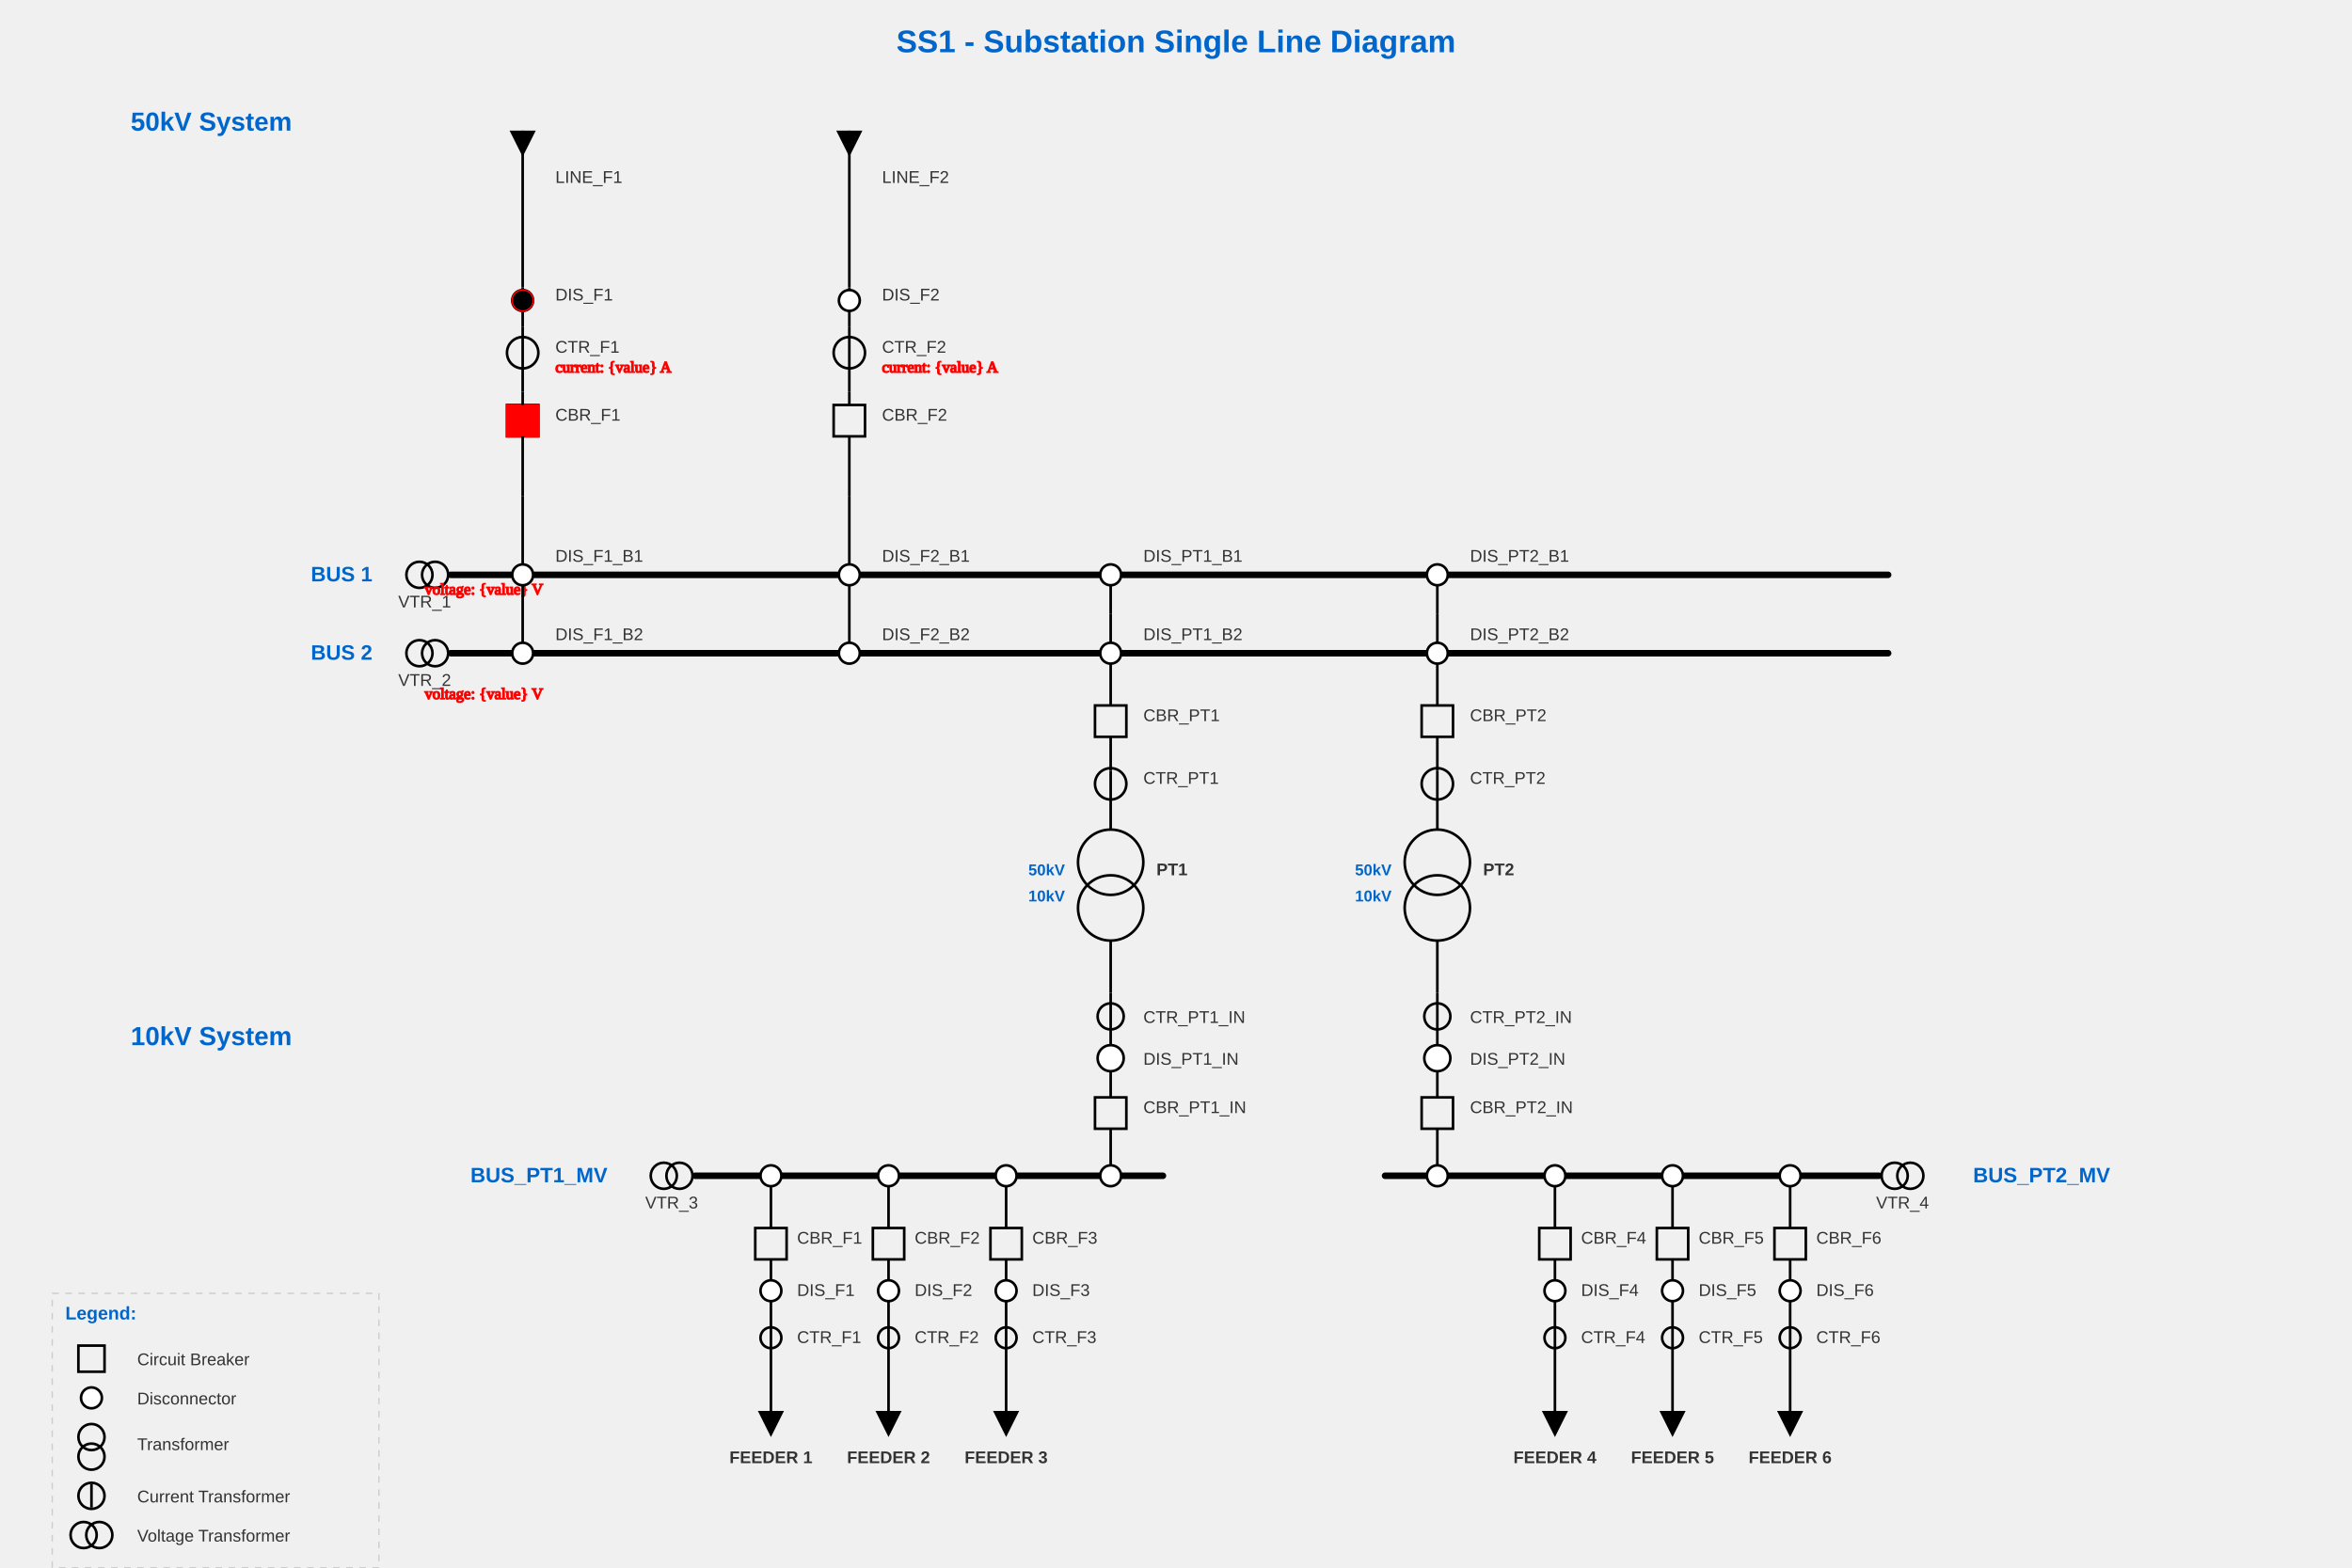
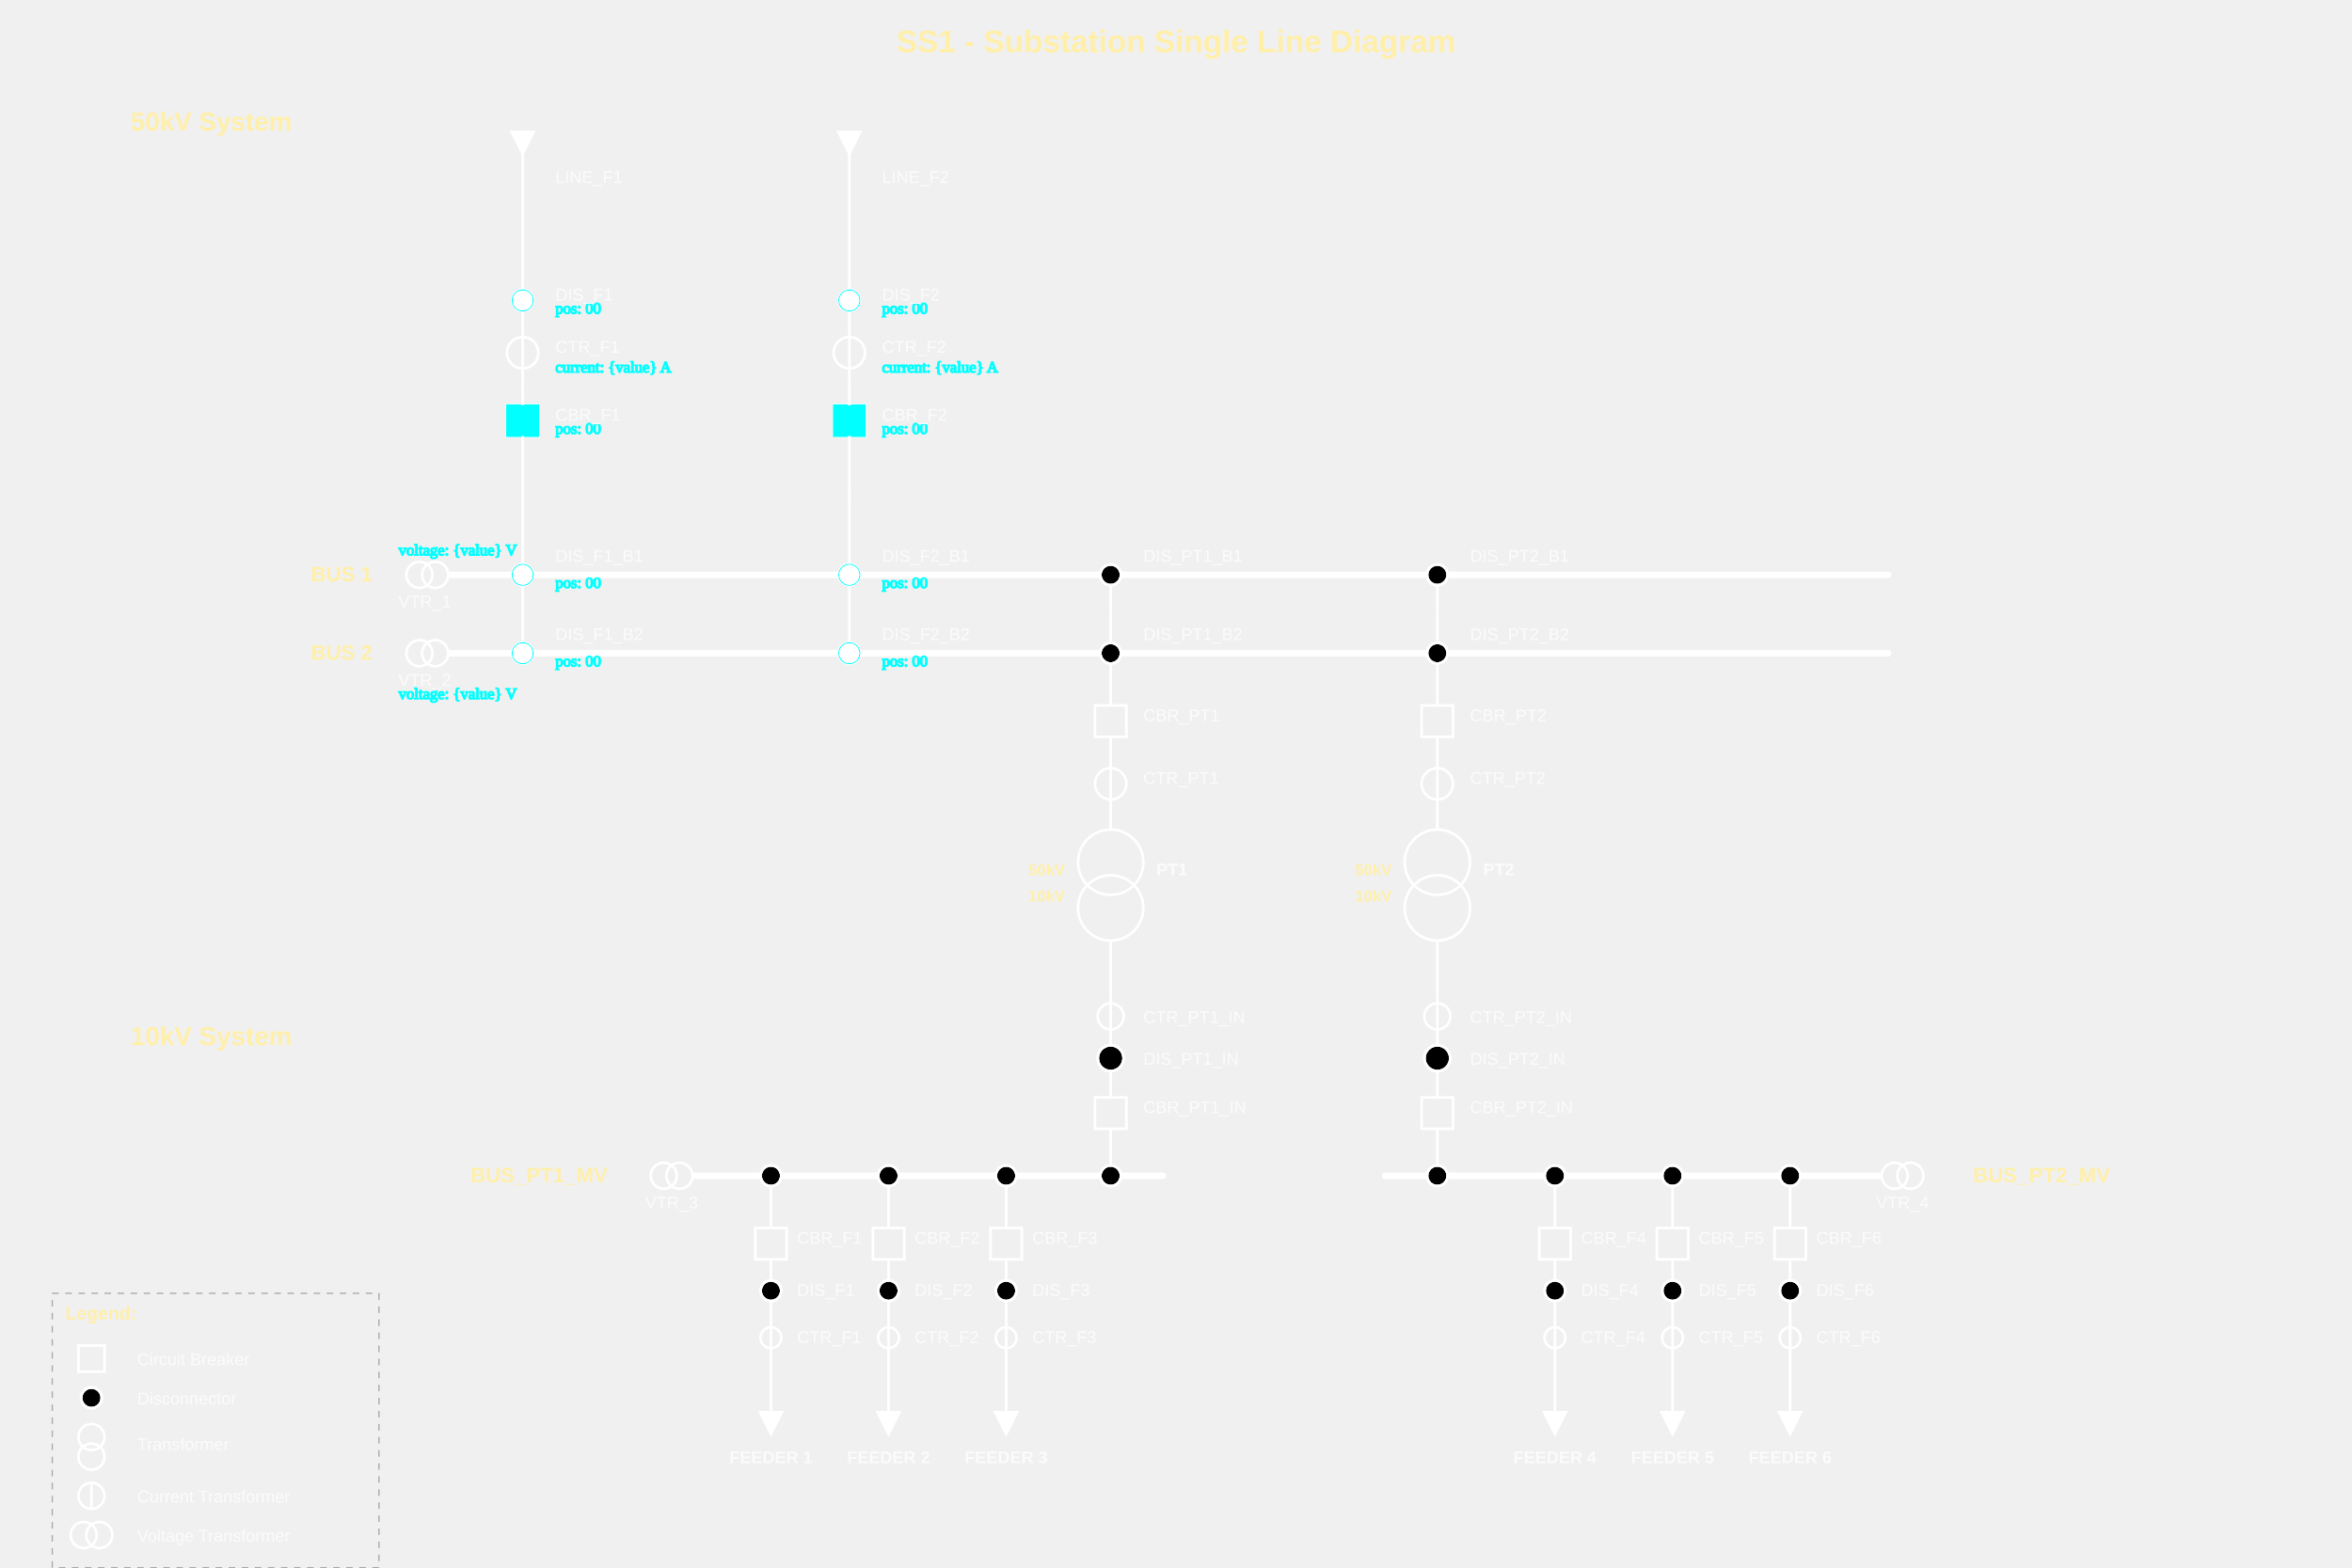
<svg xmlns="http://www.w3.org/2000/svg" viewBox="0 0 1800 1200">
  <defs>
    <style>
      /* Thickened lines for better visibility on SCADA screens */
      .conductor { stroke: black; stroke-width: 2; fill: none; }
      .busbar { stroke: black; stroke-width: 5; stroke-linecap: round; } 
      
      /* Improved Font Styles */
      .equipment-label { font-family: 'Segoe UI', Arial, sans-serif; font-size: 13px; fill: #333; text-anchor: start; alignment-baseline: middle; }
      .voltage-label { font-family: 'Segoe UI', Arial, sans-serif; font-size: 16px; font-weight: bold; fill: #0066cc; }
      
      /* Symbol Styles */
      .cbr { fill: none; stroke: black; stroke-width: 2; }
      .disconnector { fill: white; stroke: black; stroke-width: 2; }
      .transformer { fill: none; stroke: black; stroke-width: 2; }
    </style>
    <linearGradient id="diagSplit" gradientUnits="objectBoundingBox" x1="0%" y1="100%" x2="100%" y2="0%">
      <stop offset="49%" stop-color="white" />
      <stop offset="51%" stop-color="black" />
    </linearGradient>
    <linearGradient id="vertSplit" gradientUnits="objectBoundingBox" x1="0%" y1="0%" x2="100%" y2="0%">
      <stop offset="49%" stop-color="white" />
      <stop offset="51%" stop-color="black" />
    </linearGradient>
  </defs>
-   <g id="Layout_Metadata">
+   <g id="Layout_Metadata" style="filter: invert(1);">
    <text x="900" y="40" class="voltage-label" style="font-size: 24px; text-anchor: middle;">SS1 - Substation Single Line Diagram</text>
    <g id="Legend_Group" transform="translate(50, 1000)">
      <rect x="-10" y="-10" width="250" height="210" style="fill:none; stroke:#ccc; stroke-dasharray: 5,5;" />
      <text x="0" y="10" class="voltage-label" style="font-size: 14px;">Legend:</text>
      <rect x="10" y="30" width="20" height="20" class="cbr" />
      <text x="55" y="45" class="equipment-label">Circuit Breaker</text>
      <circle cx="20" cy="70" r="8" class="disconnector" />
      <text x="55" y="75" class="equipment-label">Disconnector</text>
      <circle cx="20" cy="100" r="10" class="transformer" />
      <circle cx="20" cy="115" r="10" class="transformer" />
      <text x="55" y="110" class="equipment-label">Transformer</text>
      <circle cx="20" cy="145" r="10" class="conductor" />
      <line x1="20" y1="136" x2="20" y2="154" class="conductor" />
      <text x="55" y="150" class="equipment-label">Current Transformer</text>
      <circle cx="26" cy="175" r="10" class="conductor" />
      <circle cx="14" cy="175" r="10" class="conductor" />
      <text x="55" y="180" class="equipment-label">Voltage Transformer</text>
    </g>
  </g>
-   <g id="Busbar_System_HV" transform="translate(345, 440)">
-     <g id="Bus_1_HV">
-       <line x1="0" y1="0" x2="1100" y2="0" class="busbar" />
-       <text x="-60" y="5" class="voltage-label" style="text-anchor:end;">BUS 1</text>
-       <circle cx="-12" cy="0" r="10" style="fill: none; stroke: black; stroke-width: 2;" />
-       <circle cx="-24" cy="0" r="10" style="fill: none; stroke: black; stroke-width: 2;" />
-       <text x="-20" y="25" class="equipment-label" style="text-anchor:middle;">VTR_1</text>
-       <text x="-20" y="15" id="iec61850://127.0.0.1:102/FEED1LD1/MMXU2.AvPhVPhs.mag.f" class="MEAS" data-text="Voltage: {value} V" fill="#ff0000" stroke="#ff0000" font-size="12">voltage: {value} V</text>
-     </g>
-     <g id="Bus_2_HV" transform="translate(0, 60)">
-       <line x1="0" y1="0" x2="1100" y2="0" class="busbar" />
-       <text x="-60" y="5" class="voltage-label" style="text-anchor:end;">BUS 2</text>
-       <circle cx="-12" cy="0" r="10" style="fill: none; stroke: black; stroke-width: 2;" />
-       <circle cx="-24" cy="0" r="10" style="fill: none; stroke: black; stroke-width: 2;" />
-       <text x="-20" y="25" class="equipment-label" style="text-anchor:middle;">VTR_2</text>
-       <text x="-20" y="35" id="iec61850://127.0.0.1:102/FEED1LD1/MMXU3.AvPhVPhs.mag.f" class="MEAS" data-text="Voltage: {value} V" fill="#ff0000" stroke="#ff0000" font-size="12">voltage: {value} V</text>
-     </g>
-   </g>
-   <g id="HV_System_50kV">
+   <g id="HV_System_50kV" style="filter: invert(1);">
+     <g id="Busbar_System_HV" transform="translate(345, 440)">
+       <g id="Bus_1_HV">
+         <line x1="0" y1="0" x2="1100" y2="0" class="busbar" />
+         <text x="-60" y="5" class="voltage-label" style="text-anchor:end;">BUS 1</text>
+         <circle cx="-12" cy="0" r="10" style="fill: none; stroke: black; stroke-width: 2;" />
+         <circle cx="-24" cy="0" r="10" style="fill: none; stroke: black; stroke-width: 2;" />
+         <text x="-20" y="25" class="equipment-label" style="text-anchor:middle;">VTR_1</text>
+         <text x="-40" y="-15" id="iec61850://127.0.0.1:2102/FEED1LD1/MMXU2.AvPhVPhs.mag.f" class="MEAS" data-text="Voltage: {value} V" fill="#ff0000" stroke="#ff0000" font-size="12">voltage: {value} V</text>
+       </g>
+       <g id="Bus_2_HV" transform="translate(0, 60)">
+         <line x1="0" y1="0" x2="1100" y2="0" class="busbar" />
+         <text x="-60" y="5" class="voltage-label" style="text-anchor:end;">BUS 2</text>
+         <circle cx="-12" cy="0" r="10" style="fill: none; stroke: black; stroke-width: 2;" />
+         <circle cx="-24" cy="0" r="10" style="fill: none; stroke: black; stroke-width: 2;" />
+         <text x="-20" y="25" class="equipment-label" style="text-anchor:middle;">VTR_2</text>
+         <text x="-40" y="35" id="iec61850://127.0.0.1:2102/FEED1LD1/MMXU3.AvPhVPhs.mag.f" class="MEAS" data-text="Voltage: {value} V" fill="#ff0000" stroke="#ff0000" font-size="12">voltage: {value} V</text>
+       </g>
+     </g>
    <text x="100" y="100" class="voltage-label" style="font-size: 20px;">50kV System</text>
    <g id="Incoming_Feeds_Group">
      <g id="Feed_1" transform="translate(400, 100)">
        <line x1="0" y1="0" x2="0" y2="120" class="conductor" />
        <path d="M -10,00 L 0,20 L 10,0" class="arrow" />
        <text x="25" y="40" class="equipment-label">LINE_F1</text>
        <line x1="0" y1="120" x2="0" y2="150" class="conductor" />
-         <circle cx="0" cy="130" r="8" class="disconnector" />
-         <circle cx="0" cy="130" r="8" id="iec61850://127.0.0.1:102/FEED1LD1/CSWI2.Pos" class="CSWI" stroke="#ff0000" fill="#000000" />
-         <circle cx="0" cy="130" r="8" id="iec61850://127.0.0.1:102/FEED1LD1/XSWI2.Pos.stVal" class="XSWI" stroke="#ff0000" fill="#000000">
-           <animate id="open" attributeName="fill" attributeType="XML" to="black" dur="100ms" fill="freeze" />
-           <animate id="transition" attributeName="fill" attributeType="XML" to="url(#vertSplit)" dur="10ms" fill="freeze" />
-           <animate id="close" attributeName="fill" attributeType="XML" to="white" dur="100ms" fill="freeze" />
-           <animate id="error" attributeName="fill" attributeType="XML" to="red" dur="10ms" fill="freeze" />
-         </circle>
-         <text x="25" y="130" class="equipment-label">DIS_F1</text>
-         <text x="25" y="140" id="iec61850://127.0.0.1:102/FEED1LD1/XSWI2.Pos.stVal" class="MEAS" data-text="DIS: QB1={value}" fill="#ff0000" stroke="#ff0000" font-size="12" />
+         <g id="FEED1LD1_SWI2">
+           <circle cx="0" cy="130" r="8" class="disconnector" />
+           <circle cx="0" cy="130" r="8" id="iec61850://127.0.0.1:2102/FEED1LD1/CSWI2.Pos" class="CSWI" stroke="#ff0000" fill="#000000" />
+           <circle cx="0" cy="130" r="8" id="iec61850://127.0.0.1:2102/FEED1LD1/XSWI2.Pos.stVal" class="XSWI" stroke="#ff0000" fill="#000000">
+             <animate id="open" attributeName="fill" attributeType="XML" to="black" dur="100ms" fill="freeze" />
+             <animate id="transition" attributeName="fill" attributeType="XML" to="url(#vertSplit)" dur="10ms" fill="freeze" />
+             <animate id="close" attributeName="fill" attributeType="XML" to="white" dur="100ms" fill="freeze" />
+             <animate id="error" attributeName="fill" attributeType="XML" to="red" dur="10ms" fill="freeze" />
+           </circle>
+           <text x="25" y="140" id="iec61850://127.0.0.1:2102/FEED1LD1/XSWI2.Pos.stVal" class="MEAS" data-text="DIS: QB1={value}" fill="#ff0000" stroke="#ff0000" font-size="12">pos: 00</text>
+           <text x="25" y="130" class="equipment-label">DIS_F1</text>
+         </g>
        <circle cx="0" cy="170" r="12" class="conductor" />
        <line x1="0" y1="150" x2="0" y2="200" class="conductor" />
        <text x="25" y="170" class="equipment-label">CTR_F1</text>
-         <text x="25" y="185" id="iec61850://127.0.0.1:102/FEED1LD1/MMXU1.AvAPhs.mag.f" class="MEAS" data-text="Current: {value} A" fill="#ff0000" stroke="#ff0000" font-size="12">current: {value} A</text>
-         <rect x="-12" y="210" width="24" height="24" class="cbr" />
-         <rect x="-12" y="210" width="24" height="24" id="iec61850://127.0.0.1:102/FEED1LD1/XCBR1.Pos.stVal" class="XCBR" stroke-width="1.5" stroke="#ff0000" fill="#ff0000">
-           <animate id="open" attributeName="fill" attributeType="XML" to="black" dur="100ms" fill="freeze" />
-           <animate id="transition" attributeName="fill" attributeType="XML" to="url(#diagSplit)" dur="10ms" fill="freeze" />
-           <animate id="close" attributeName="fill" attributeType="XML" to="white" dur="100ms" fill="freeze" />
-           <animate id="error" attributeName="fill" attributeType="XML" to="red" dur="10ms" fill="freeze" />
-         </rect>
-         <rect x="-12" y="210" width="24" height="24" id="iec61850://127.0.0.1:102/FEED1LD1/CSWI1.Pos" class="CSWI" stroke-width="1.5" stroke="none" fill="none" />
+         <g id="FEED1LD1_CTR">
+           <text x="25" y="185" id="iec61850://127.0.0.1:2102/FEED1LD1/MMXU1.AvAPhs.mag.f" class="MEAS" data-text="Current: {value} A" fill="#ff0000" stroke="#ff0000" font-size="12">current: {value} A</text>
+         </g>
+         <g id="FEED1LD1_CBR1">
+           <rect x="-12" y="210" width="24" height="24" class="cbr" />
+           <rect x="-12" y="210" width="24" height="24" id="iec61850://127.0.0.1:2102/FEED1LD1/CSWI1.Pos" class="CSWI" stroke-width="1.5" stroke="none" fill="none" />
+           <rect x="-12" y="210" width="24" height="24" id="iec61850://127.0.0.1:2102/FEED1LD1/XCBR1.Pos.stVal" class="XCBR" stroke-width="1.5" stroke="#ff0000" fill="#ff0000">
+             <animate id="open" attributeName="fill" attributeType="XML" to="black" dur="100ms" fill="freeze" />
+             <animate id="transition" attributeName="fill" attributeType="XML" to="url(#diagSplit)" dur="10ms" fill="freeze" />
+             <animate id="close" attributeName="fill" attributeType="XML" to="white" dur="100ms" fill="freeze" />
+             <animate id="error" attributeName="fill" attributeType="XML" to="red" dur="10ms" fill="freeze" />
+           </rect>
+           <text x="25" y="232" id="iec61850://127.0.0.1:2102/FEED1LD1/XCBR1.Pos.stVal" class="MEAS" data-text="CBR: QA1={value}" fill="#ff0000" stroke="#ff0000" font-size="12">pos: 00</text>
+         </g>
        <line x1="0" y1="200" x2="0" y2="210" class="conductor" />
        <line x1="0" y1="234" x2="0" y2="280" class="conductor" />
        <text x="25" y="222" class="equipment-label">CBR_F1</text>
-         <text x="25" y="232" id="iec61850://127.0.0.1:102/FEED1LD1/XCBR1.Pos.stVal" class="MEAS" data-text="CBR: QA1={value}" fill="#ff0000" stroke="#ff0000" font-size="12" />
        <line x1="0" y1="340" x2="0" y2="400" class="conductor" />
        <line x1="0" y1="280" x2="0" y2="340" class="conductor" />
-         <circle cx="0" cy="340" r="8" class="disconnector" />
+         <g id="FEED1LD1_SWI3">
+           <circle cx="0" cy="340" r="8" class="disconnector" />
+           <circle cx="0" cy="340" r="8" id="iec61850://127.0.0.1:2102/FEED1LD1/CSWI3.Pos" class="CSWI" stroke="#ff0000" fill="#000000" />
+           <circle cx="0" cy="340" r="8" id="iec61850://127.0.0.1:2102/FEED1LD1/XSWI3.Pos.stVal" class="XSWI" stroke="#ff0000" fill="#000000">
+             <animate id="open" attributeName="fill" attributeType="XML" to="black" dur="100ms" fill="freeze" />
+             <animate id="transition" attributeName="fill" attributeType="XML" to="url(#vertSplit)" dur="10ms" fill="freeze" />
+             <animate id="close" attributeName="fill" attributeType="XML" to="white" dur="100ms" fill="freeze" />
+             <animate id="error" attributeName="fill" attributeType="XML" to="red" dur="10ms" fill="freeze" />
+           </circle>
+           <text x="25" y="350" id="iec61850://127.0.0.1:2102/FEED1LD1/XSWI3.Pos.stVal" class="MEAS" data-text="DIS: QB1={value}" fill="#ff0000" stroke="#ff0000" font-size="12">pos: 00</text>
+           <text x="25" y="330" class="equipment-label">DIS_F1_B1</text>
+         </g>
        <circle cx="0" cy="400" r="8" class="disconnector" />
-         <text x="25" y="330" class="equipment-label">DIS_F1_B1</text>
-         <text x="25" y="390" class="equipment-label">DIS_F1_B2</text>
+         <g id="FEED1LD1_SWI4">
+           <circle cx="0" cy="400" r="8" class="disconnector" />
+           <circle cx="0" cy="400" r="8" id="iec61850://127.0.0.1:2102/FEED1LD1/CSWI4.Pos" class="CSWI" stroke="#ff0000" fill="#000000" />
+           <circle cx="0" cy="400" r="8" id="iec61850://127.0.0.1:2102/FEED1LD1/XSWI4.Pos.stVal" class="XSWI" stroke="#ff0000" fill="#000000">
+             <animate id="open" attributeName="fill" attributeType="XML" to="black" dur="100ms" fill="freeze" />
+             <animate id="transition" attributeName="fill" attributeType="XML" to="url(#vertSplit)" dur="10ms" fill="freeze" />
+             <animate id="close" attributeName="fill" attributeType="XML" to="white" dur="100ms" fill="freeze" />
+             <animate id="error" attributeName="fill" attributeType="XML" to="red" dur="10ms" fill="freeze" />
+           </circle>
+           <text x="25" y="410" id="iec61850://127.0.0.1:2102/FEED1LD1/XSWI4.Pos.stVal" class="MEAS" data-text="DIS: QB1={value}" fill="#ff0000" stroke="#ff0000" font-size="12">pos: 00</text>
+           <text x="25" y="390" class="equipment-label">DIS_F1_B2</text>
+         </g>
      </g>
      <g id="Feed_2" transform="translate(650, 100)">
        <line x1="0" y1="0" x2="0" y2="120" class="conductor" />
        <path d="M -10,00 L 0,20 L 10,0" class="arrow" />
        <text x="25" y="40" class="equipment-label">LINE_F2</text>
        <line x1="0" y1="120" x2="0" y2="150" class="conductor" />
-         <circle cx="0" cy="130" r="8" class="disconnector" />
-         <text x="25" y="130" class="equipment-label">DIS_F2</text>
+         <g id="FEED2LD1_SWI2">
+           <circle cx="0" cy="130" r="8" class="disconnector" />
+           <circle cx="0" cy="130" r="8" id="iec61850://127.0.0.1:2102/FEED2LD1/CSWI2.Pos" class="CSWI" stroke="#ff0000" fill="#000000" />
+           <circle cx="0" cy="130" r="8" id="iec61850://127.0.0.1:2102/FEED2LD1/XSWI2.Pos.stVal" class="XSWI" stroke="#ff0000" fill="#000000">
+             <animate id="open" attributeName="fill" attributeType="XML" to="black" dur="100ms" fill="freeze" />
+             <animate id="transition" attributeName="fill" attributeType="XML" to="url(#vertSplit)" dur="10ms" fill="freeze" />
+             <animate id="close" attributeName="fill" attributeType="XML" to="white" dur="100ms" fill="freeze" />
+             <animate id="error" attributeName="fill" attributeType="XML" to="red" dur="10ms" fill="freeze" />
+           </circle>
+           <text x="25" y="140" id="iec61850://127.0.0.1:2102/FEED2LD1/XSWI2.Pos.stVal" class="MEAS" data-text="DIS: QB1={value}" fill="#ff0000" stroke="#ff0000" font-size="12">pos: 00</text>
+           <text x="25" y="130" class="equipment-label">DIS_F2</text>
+         </g>
        <circle cx="0" cy="170" r="12" class="conductor" />
        <line x1="0" y1="150" x2="0" y2="200" class="conductor" />
        <text x="25" y="170" class="equipment-label">CTR_F2</text>
-         <text x="25" y="185" id="iec61850://127.0.0.1:103/FEED2LD1/MMXU1.AvAPhs.mag.f" class="MEAS" data-text="Current: {value} A" fill="#ff0000" stroke="#ff0000" font-size="12">current: {value} A</text>
-         <rect x="-12" y="210" width="24" height="24" class="cbr" />
+         <g id="FEED2LD1_CTR">
+           <text x="25" y="185" id="iec61850://127.0.0.1:2102/FEED2LD1/MMXU1.AvAPhs.mag.f" class="MEAS" data-text="Current: {value} A" fill="#ff0000" stroke="#ff0000" font-size="12">current: {value} A</text>
+         </g>
+         <g id="FEED2LD1_CBR1">
+           <rect x="-12" y="210" width="24" height="24" class="cbr" />
+           <rect x="-12" y="210" width="24" height="24" id="iec61850://127.0.0.1:2102/FEED2LD1/CSWI1.Pos" class="CSWI" stroke-width="1.5" stroke="none" fill="none" />
+           <rect x="-12" y="210" width="24" height="24" id="iec61850://127.0.0.1:2102/FEED2LD1/XCBR1.Pos.stVal" class="XCBR" stroke-width="1.5" stroke="#ff0000" fill="#ff0000">
+             <animate id="open" attributeName="fill" attributeType="XML" to="black" dur="100ms" fill="freeze" />
+             <animate id="transition" attributeName="fill" attributeType="XML" to="url(#diagSplit)" dur="10ms" fill="freeze" />
+             <animate id="close" attributeName="fill" attributeType="XML" to="white" dur="100ms" fill="freeze" />
+             <animate id="error" attributeName="fill" attributeType="XML" to="red" dur="10ms" fill="freeze" />
+           </rect>
+           <text x="25" y="232" id="iec61850://127.0.0.1:2102/FEED2LD1/XCBR1.Pos.stVal" class="MEAS" data-text="CBR: QA1={value}" fill="#ff0000" stroke="#ff0000" font-size="12">pos: 00</text>
+         </g>
        <line x1="0" y1="200" x2="0" y2="210" class="conductor" />
        <line x1="0" y1="234" x2="0" y2="280" class="conductor" />
        <text x="25" y="222" class="equipment-label">CBR_F2</text>
        <line x1="0" y1="340" x2="0" y2="400" class="conductor" />
        <line x1="0" y1="280" x2="0" y2="340" class="conductor" />
-         <circle cx="0" cy="340" r="8" class="disconnector" />
+         <g id="FEED2LD1_SWI3">
+           <circle cx="0" cy="340" r="8" class="disconnector" />
+           <circle cx="0" cy="340" r="8" id="iec61850://127.0.0.1:2102/FEED2LD1/CSWI2.Pos" class="CSWI" stroke="#ff0000" fill="#000000" />
+           <circle cx="0" cy="340" r="8" id="iec61850://127.0.0.1:2102/FEED2LD1/XSWI2.Pos.stVal" class="XSWI" stroke="#ff0000" fill="#000000">
+             <animate id="open" attributeName="fill" attributeType="XML" to="black" dur="100ms" fill="freeze" />
+             <animate id="transition" attributeName="fill" attributeType="XML" to="url(#vertSplit)" dur="10ms" fill="freeze" />
+             <animate id="close" attributeName="fill" attributeType="XML" to="white" dur="100ms" fill="freeze" />
+             <animate id="error" attributeName="fill" attributeType="XML" to="red" dur="10ms" fill="freeze" />
+           </circle>
+           <text x="25" y="350" id="iec61850://127.0.0.1:2102/FEED2LD1/XSWI2.Pos.stVal" class="MEAS" data-text="DIS: QB1={value}" fill="#ff0000" stroke="#ff0000" font-size="12">pos: 00</text>
+           <text x="25" y="330" class="equipment-label">DIS_F2_B1</text>
+         </g>
        <circle cx="0" cy="400" r="8" class="disconnector" />
-         <text x="25" y="330" class="equipment-label">DIS_F2_B1</text>
-         <text x="25" y="390" class="equipment-label">DIS_F2_B2</text>
+         <g id="FEED2LD1_SWI4">
+           <circle cx="0" cy="400" r="8" class="disconnector" />
+           <circle cx="0" cy="400" r="8" id="iec61850://127.0.0.1:2102/FEED2LD1/CSWI2.Pos" class="CSWI" stroke="#ff0000" fill="#000000" />
+           <circle cx="0" cy="400" r="8" id="iec61850://127.0.0.1:2102/FEED2LD1/XSWI2.Pos.stVal" class="XSWI" stroke="#ff0000" fill="#000000">
+             <animate id="open" attributeName="fill" attributeType="XML" to="black" dur="100ms" fill="freeze" />
+             <animate id="transition" attributeName="fill" attributeType="XML" to="url(#vertSplit)" dur="10ms" fill="freeze" />
+             <animate id="close" attributeName="fill" attributeType="XML" to="white" dur="100ms" fill="freeze" />
+             <animate id="error" attributeName="fill" attributeType="XML" to="red" dur="10ms" fill="freeze" />
+           </circle>
+           <text x="25" y="410" id="iec61850://127.0.0.1:2102/FEED2LD1/XSWI2.Pos.stVal" class="MEAS" data-text="DIS: QB1={value}" fill="#ff0000" stroke="#ff0000" font-size="12">pos: 00</text>
+           <text x="25" y="390" class="equipment-label">DIS_F2_B2</text>
+         </g>
      </g>
    </g>
    <g id="Transformer_Bays_HV" transform="translate(0, 440)">
      <g id="PT1_HV_Side" transform="translate(850, 0)">
        <line x1="0" y1="0" x2="0" y2="30" class="conductor" />
        <line x1="0" y1="30" x2="0" y2="60" class="conductor" />
        <line x1="0" y1="60" x2="0" y2="100" class="conductor" />
        <circle cx="0" cy="0" r="8" class="disconnector" />
        <circle cx="0" cy="60" r="8" class="disconnector" />
        <text x="25" y="-10" class="equipment-label">DIS_PT1_B1</text>
        <text x="25" y="50" class="equipment-label">DIS_PT1_B2</text>
        <rect x="-12" y="100" width="24" height="24" class="cbr" />
        <line x1="0" y1="124" x2="0" y2="150" class="conductor" />
        <text x="25" y="112" class="equipment-label">CBR_PT1</text>
        <circle cx="0" cy="160" r="12" class="conductor" />
        <line x1="0" y1="150" x2="0" y2="195" class="conductor" />
        <text x="25" y="160" class="equipment-label">CTR_PT1</text>
        <circle cx="0" cy="220" r="25" class="transformer" />
        <circle cx="0" cy="255" r="25" class="transformer" />
        <line x1="0" y1="280" x2="0" y2="320" class="conductor" />
        <text x="35" y="230" class="equipment-label" style="font-weight:bold;">PT1</text>
        <text x="-35" y="230" class="voltage-label" style="font-size:12px; text-anchor:end;">50kV</text>
        <text x="-35" y="250" class="voltage-label" style="font-size:12px; text-anchor:end;">10kV</text>
      </g>
      <g id="PT2_HV_Side" transform="translate(1100, 0)">
        <line x1="0" y1="0" x2="0" y2="30" class="conductor" />
        <line x1="0" y1="30" x2="0" y2="60" class="conductor" />
        <line x1="0" y1="60" x2="0" y2="100" class="conductor" />
        <circle cx="0" cy="0" r="8" class="disconnector" />
        <circle cx="0" cy="60" r="8" class="disconnector" />
        <text x="25" y="-10" class="equipment-label">DIS_PT2_B1</text>
        <text x="25" y="50" class="equipment-label">DIS_PT2_B2</text>
        <rect x="-12" y="100" width="24" height="24" class="cbr" />
        <line x1="0" y1="124" x2="0" y2="150" class="conductor" />
        <text x="25" y="112" class="equipment-label">CBR_PT2</text>
        <circle cx="0" cy="160" r="12" class="conductor" />
        <line x1="0" y1="150" x2="0" y2="195" class="conductor" />
        <text x="25" y="160" class="equipment-label">CTR_PT2</text>
        <circle cx="0" cy="220" r="25" class="transformer" />
        <circle cx="0" cy="255" r="25" class="transformer" />
        <line x1="0" y1="280" x2="0" y2="320" class="conductor" />
        <text x="35" y="230" class="equipment-label" style="font-weight:bold;">PT2</text>
        <text x="-35" y="230" class="voltage-label" style="font-size:12px; text-anchor:end;">50kV</text>
        <text x="-35" y="250" class="voltage-label" style="font-size:12px; text-anchor:end;">10kV</text>
      </g>
    </g>
  </g>
-   <g id="MV_System_10kV">
+   <g id="MV_System_10kV" style="filter: invert(1);">
    <text x="100" y="800" class="voltage-label" style="font-size: 20px;">10kV System</text>
    <g id="PT1_MV_Zone" transform="translate(850, 760)">
      <g id="PT1_MV_Incomer_Bus" transform="translate(-160, 0)">
        <line x1="-158" y1="140" x2="200" y2="140" class="busbar" />
        <text x="-330" y="145" class="voltage-label">BUS_PT1_MV</text>
        <circle cx="-182" cy="140" r="10" style="fill: none; stroke: black; stroke-width: 2;" />
        <circle cx="-170" cy="140" r="10" style="fill: none; stroke: black; stroke-width: 2;" />
        <text x="-176" y="165" class="equipment-label" style="text-anchor:middle;">VTR_3</text>
      </g>
      <g id="PT1_MV_Incomer">
        <circle cx="0" cy="18" r="10" class="conductor" />
        <text x="25" y="23" class="equipment-label">CTR_PT1_IN</text>
        <line x1="0" y1="0" x2="0" y2="40" class="conductor" />
        <circle cx="0" cy="50" r="10" class="disconnector" />
        <line x1="0" y1="60" x2="0" y2="80" class="conductor" />
        <text x="25" y="55" class="equipment-label">DIS_PT1_IN</text>
        <rect x="-12" y="80" width="24" height="24" class="cbr" />
        <line x1="0" y1="104" x2="0" y2="140" class="conductor" />
        <text x="25" y="92" class="equipment-label">CBR_PT1_IN</text>
        <circle cx="0" cy="140" r="8" class="disconnector" />
      </g>
      <g id="PT1_Feeders" transform="translate(-140, 140)">
        <g id="PT2_Fdr1" transform="translate(-120, 0)">
          <line x1="0" y1="0" x2="0" y2="40" class="conductor" />
          <line x1="0" y1="64" x2="0" y2="80" class="conductor" />
          <circle cx="0" cy="0" r="8" class="disconnector" />
          <rect x="-12" y="40" width="24" height="24" class="cbr" />
          <line x1="0" y1="96" x2="0" y2="180" class="conductor" />
          <circle cx="0" cy="88" r="8" class="disconnector" />
          <circle cx="0" cy="124" r="8" class="conductor" />
          <path d="M -10,180 L 0,200 L 10,180" class="arrow" />
          <text x="20" y="128" class="equipment-label">CTR_F1</text>
          <text x="20" y="52" class="equipment-label">CBR_F1</text>
          <text x="20" y="92" class="equipment-label">DIS_F1</text>
          <text x="0" y="220" class="equipment-label" style="text-anchor:middle; font-weight:bold;">FEEDER 1</text>
        </g>
        <g id="PT2_Fdr2" transform="translate(-30, 0)">
          <line x1="0" y1="0" x2="0" y2="40" class="conductor" />
          <line x1="0" y1="64" x2="0" y2="80" class="conductor" />
          <circle cx="0" cy="0" r="8" class="disconnector" />
          <rect x="-12" y="40" width="24" height="24" class="cbr" />
          <line x1="0" y1="96" x2="0" y2="180" class="conductor" />
          <circle cx="0" cy="88" r="8" class="disconnector" />
          <circle cx="0" cy="124" r="8" class="conductor" />
          <path d="M -10,180 L 0,200 L 10,180" class="arrow" />
          <text x="20" y="128" class="equipment-label">CTR_F2</text>
          <text x="20" y="52" class="equipment-label">CBR_F2</text>
          <text x="20" y="92" class="equipment-label">DIS_F2</text>
          <text x="0" y="220" class="equipment-label" style="text-anchor:middle; font-weight:bold;">FEEDER 2</text>
        </g>
        <g id="PT2_Fdr3" transform="translate(60, 0)">
          <line x1="0" y1="0" x2="0" y2="40" class="conductor" />
          <line x1="0" y1="64" x2="0" y2="80" class="conductor" />
          <circle cx="0" cy="0" r="8" class="disconnector" />
          <rect x="-12" y="40" width="24" height="24" class="cbr" />
          <line x1="0" y1="96" x2="0" y2="180" class="conductor" />
          <circle cx="0" cy="88" r="8" class="disconnector" />
          <circle cx="0" cy="124" r="8" class="conductor" />
          <path d="M -10,180 L 0,200 L 10,180" class="arrow" />
          <text x="20" y="128" class="equipment-label">CTR_F3</text>
          <text x="20" y="52" class="equipment-label">CBR_F3</text>
          <text x="20" y="92" class="equipment-label">DIS_F3</text>
          <text x="0" y="220" class="equipment-label" style="text-anchor:middle; font-weight:bold;">FEEDER 3</text>
        </g>
      </g>
    </g>
    <g id="PT2_MV_Zone" transform="translate(1100, 760)">
      <g id="PT2_MV_Incomer_Bus" transform="translate(120, 0)">
        <line x1="-160" y1="140" x2="218" y2="140" class="busbar" />
        <text x="290" y="145" class="voltage-label" style="text-anchor:start;">BUS_PT2_MV</text>
        <circle cx="230" cy="140" r="10" style="fill: none; stroke: black; stroke-width: 2;" />
        <circle cx="242" cy="140" r="10" style="fill: none; stroke: black; stroke-width: 2;" />
        <text x="236" y="165" class="equipment-label" style="text-anchor:middle;">VTR_4</text>
      </g>
      <g id="PT2_MV_Incomer">
        <circle cx="0" cy="18" r="10" class="conductor" />
        <text x="25" y="23" class="equipment-label">CTR_PT2_IN</text>
        <line x1="0" y1="0" x2="0" y2="40" class="conductor" />
        <circle cx="0" cy="50" r="10" class="disconnector" />
        <line x1="0" y1="60" x2="0" y2="80" class="conductor" />
        <text x="25" y="55" class="equipment-label">DIS_PT2_IN</text>
        <rect x="-12" y="80" width="24" height="24" class="cbr" />
        <line x1="0" y1="104" x2="0" y2="140" class="conductor" />
        <text x="25" y="92" class="equipment-label">CBR_PT2_IN</text>
        <circle cx="0" cy="140" r="8" class="disconnector" />
      </g>
      <g id="PT2_Feeders" transform="translate(210, 140)">
        <g id="PT2_Fdr1" transform="translate(-120, 0)">
          <line x1="0" y1="0" x2="0" y2="40" class="conductor" />
          <line x1="0" y1="64" x2="0" y2="80" class="conductor" />
          <circle cx="0" cy="0" r="8" class="disconnector" />
          <rect x="-12" y="40" width="24" height="24" class="cbr" />
          <line x1="0" y1="96" x2="0" y2="180" class="conductor" />
          <circle cx="0" cy="88" r="8" class="disconnector" />
          <circle cx="0" cy="124" r="8" class="conductor" />
          <path d="M -10,180 L 0,200 L 10,180" class="arrow" />
          <text x="20" y="128" class="equipment-label">CTR_F4</text>
          <text x="20" y="52" class="equipment-label">CBR_F4</text>
          <text x="20" y="92" class="equipment-label">DIS_F4</text>
          <text x="0" y="220" class="equipment-label" style="text-anchor:middle; font-weight:bold;">FEEDER 4</text>
        </g>
        <g id="PT2_Fdr2" transform="translate(-30, 0)">
          <line x1="0" y1="0" x2="0" y2="40" class="conductor" />
          <line x1="0" y1="64" x2="0" y2="80" class="conductor" />
          <circle cx="0" cy="0" r="8" class="disconnector" />
          <rect x="-12" y="40" width="24" height="24" class="cbr" />
          <line x1="0" y1="96" x2="0" y2="180" class="conductor" />
          <circle cx="0" cy="88" r="8" class="disconnector" />
          <circle cx="0" cy="124" r="8" class="conductor" />
          <path d="M -10,180 L 0,200 L 10,180" class="arrow" />
          <text x="20" y="128" class="equipment-label">CTR_F5</text>
          <text x="20" y="52" class="equipment-label">CBR_F5</text>
          <text x="20" y="92" class="equipment-label">DIS_F5</text>
          <text x="0" y="220" class="equipment-label" style="text-anchor:middle; font-weight:bold;">FEEDER 5</text>
        </g>
        <g id="PT2_Fdr3" transform="translate(60, 0)">
          <line x1="0" y1="0" x2="0" y2="40" class="conductor" />
          <line x1="0" y1="64" x2="0" y2="80" class="conductor" />
          <circle cx="0" cy="0" r="8" class="disconnector" />
          <rect x="-12" y="40" width="24" height="24" class="cbr" />
          <line x1="0" y1="96" x2="0" y2="180" class="conductor" />
          <circle cx="0" cy="88" r="8" class="disconnector" />
          <circle cx="0" cy="124" r="8" class="conductor" />
          <path d="M -10,180 L 0,200 L 10,180" class="arrow" />
          <text x="20" y="128" class="equipment-label">CTR_F6</text>
          <text x="20" y="52" class="equipment-label">CBR_F6</text>
          <text x="20" y="92" class="equipment-label">DIS_F6</text>
          <text x="0" y="220" class="equipment-label" style="text-anchor:middle; font-weight:bold;">FEEDER 6</text>
        </g>
      </g>
    </g>
  </g>
</svg>
